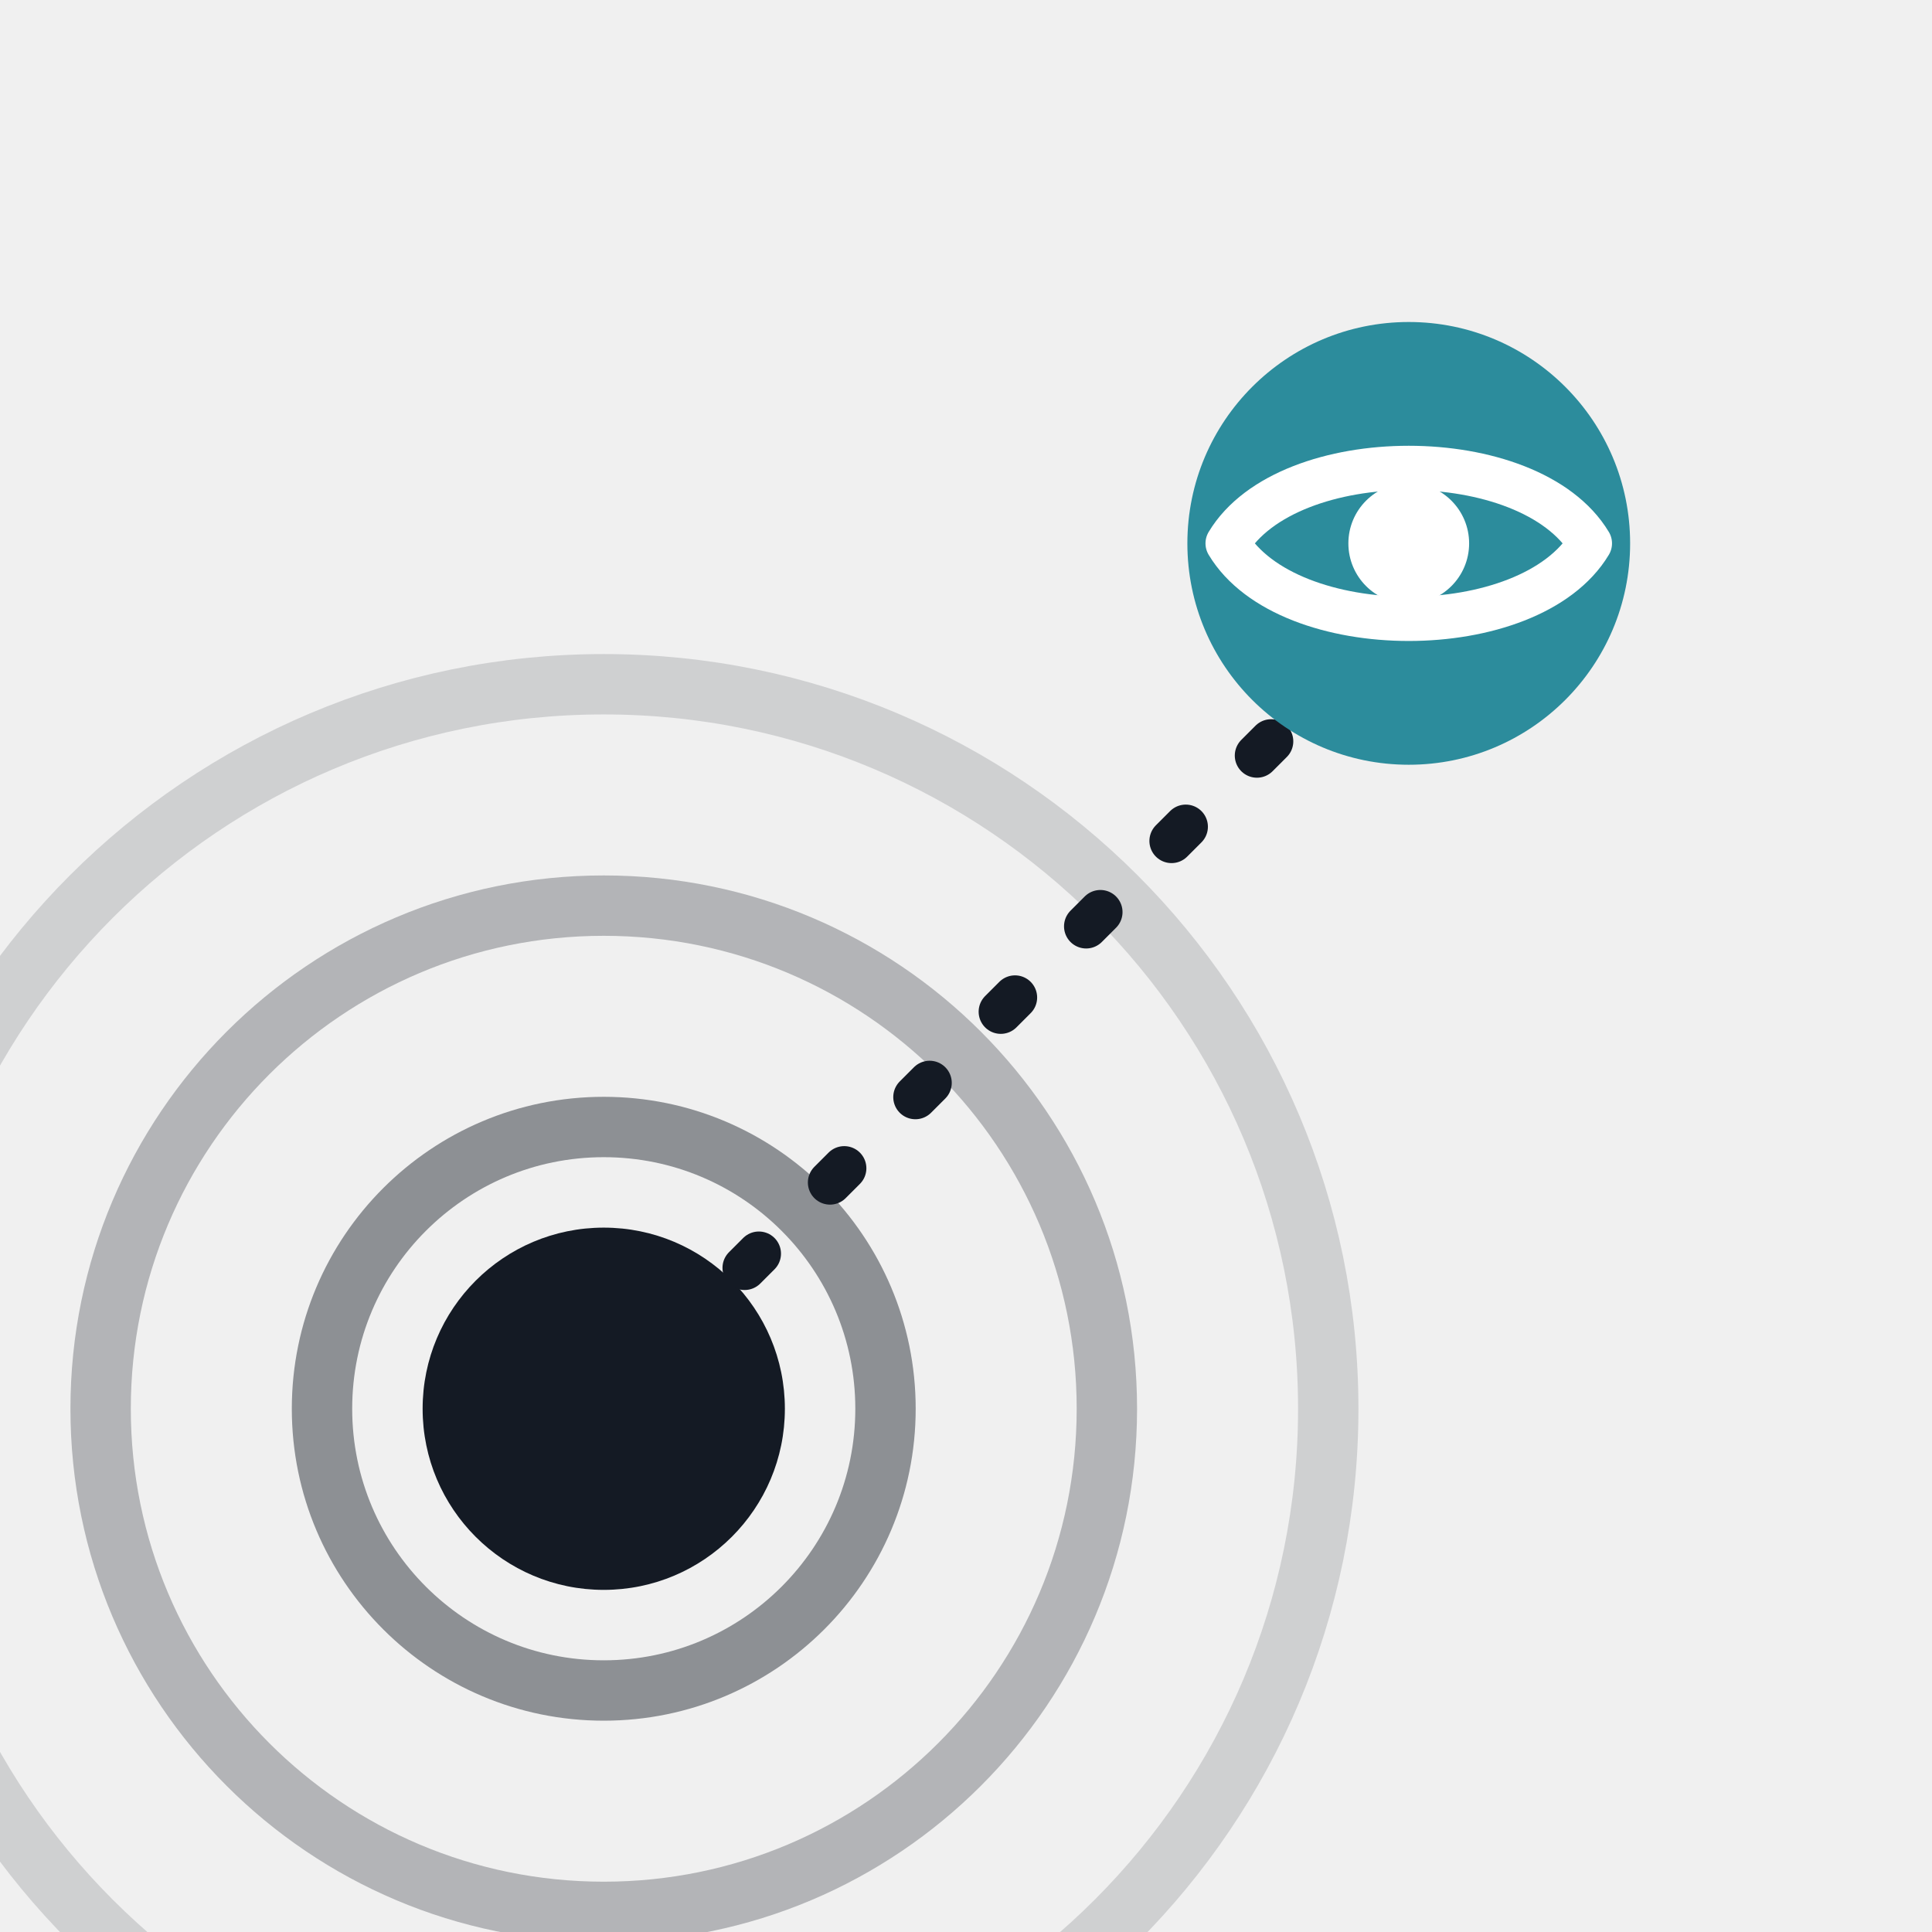
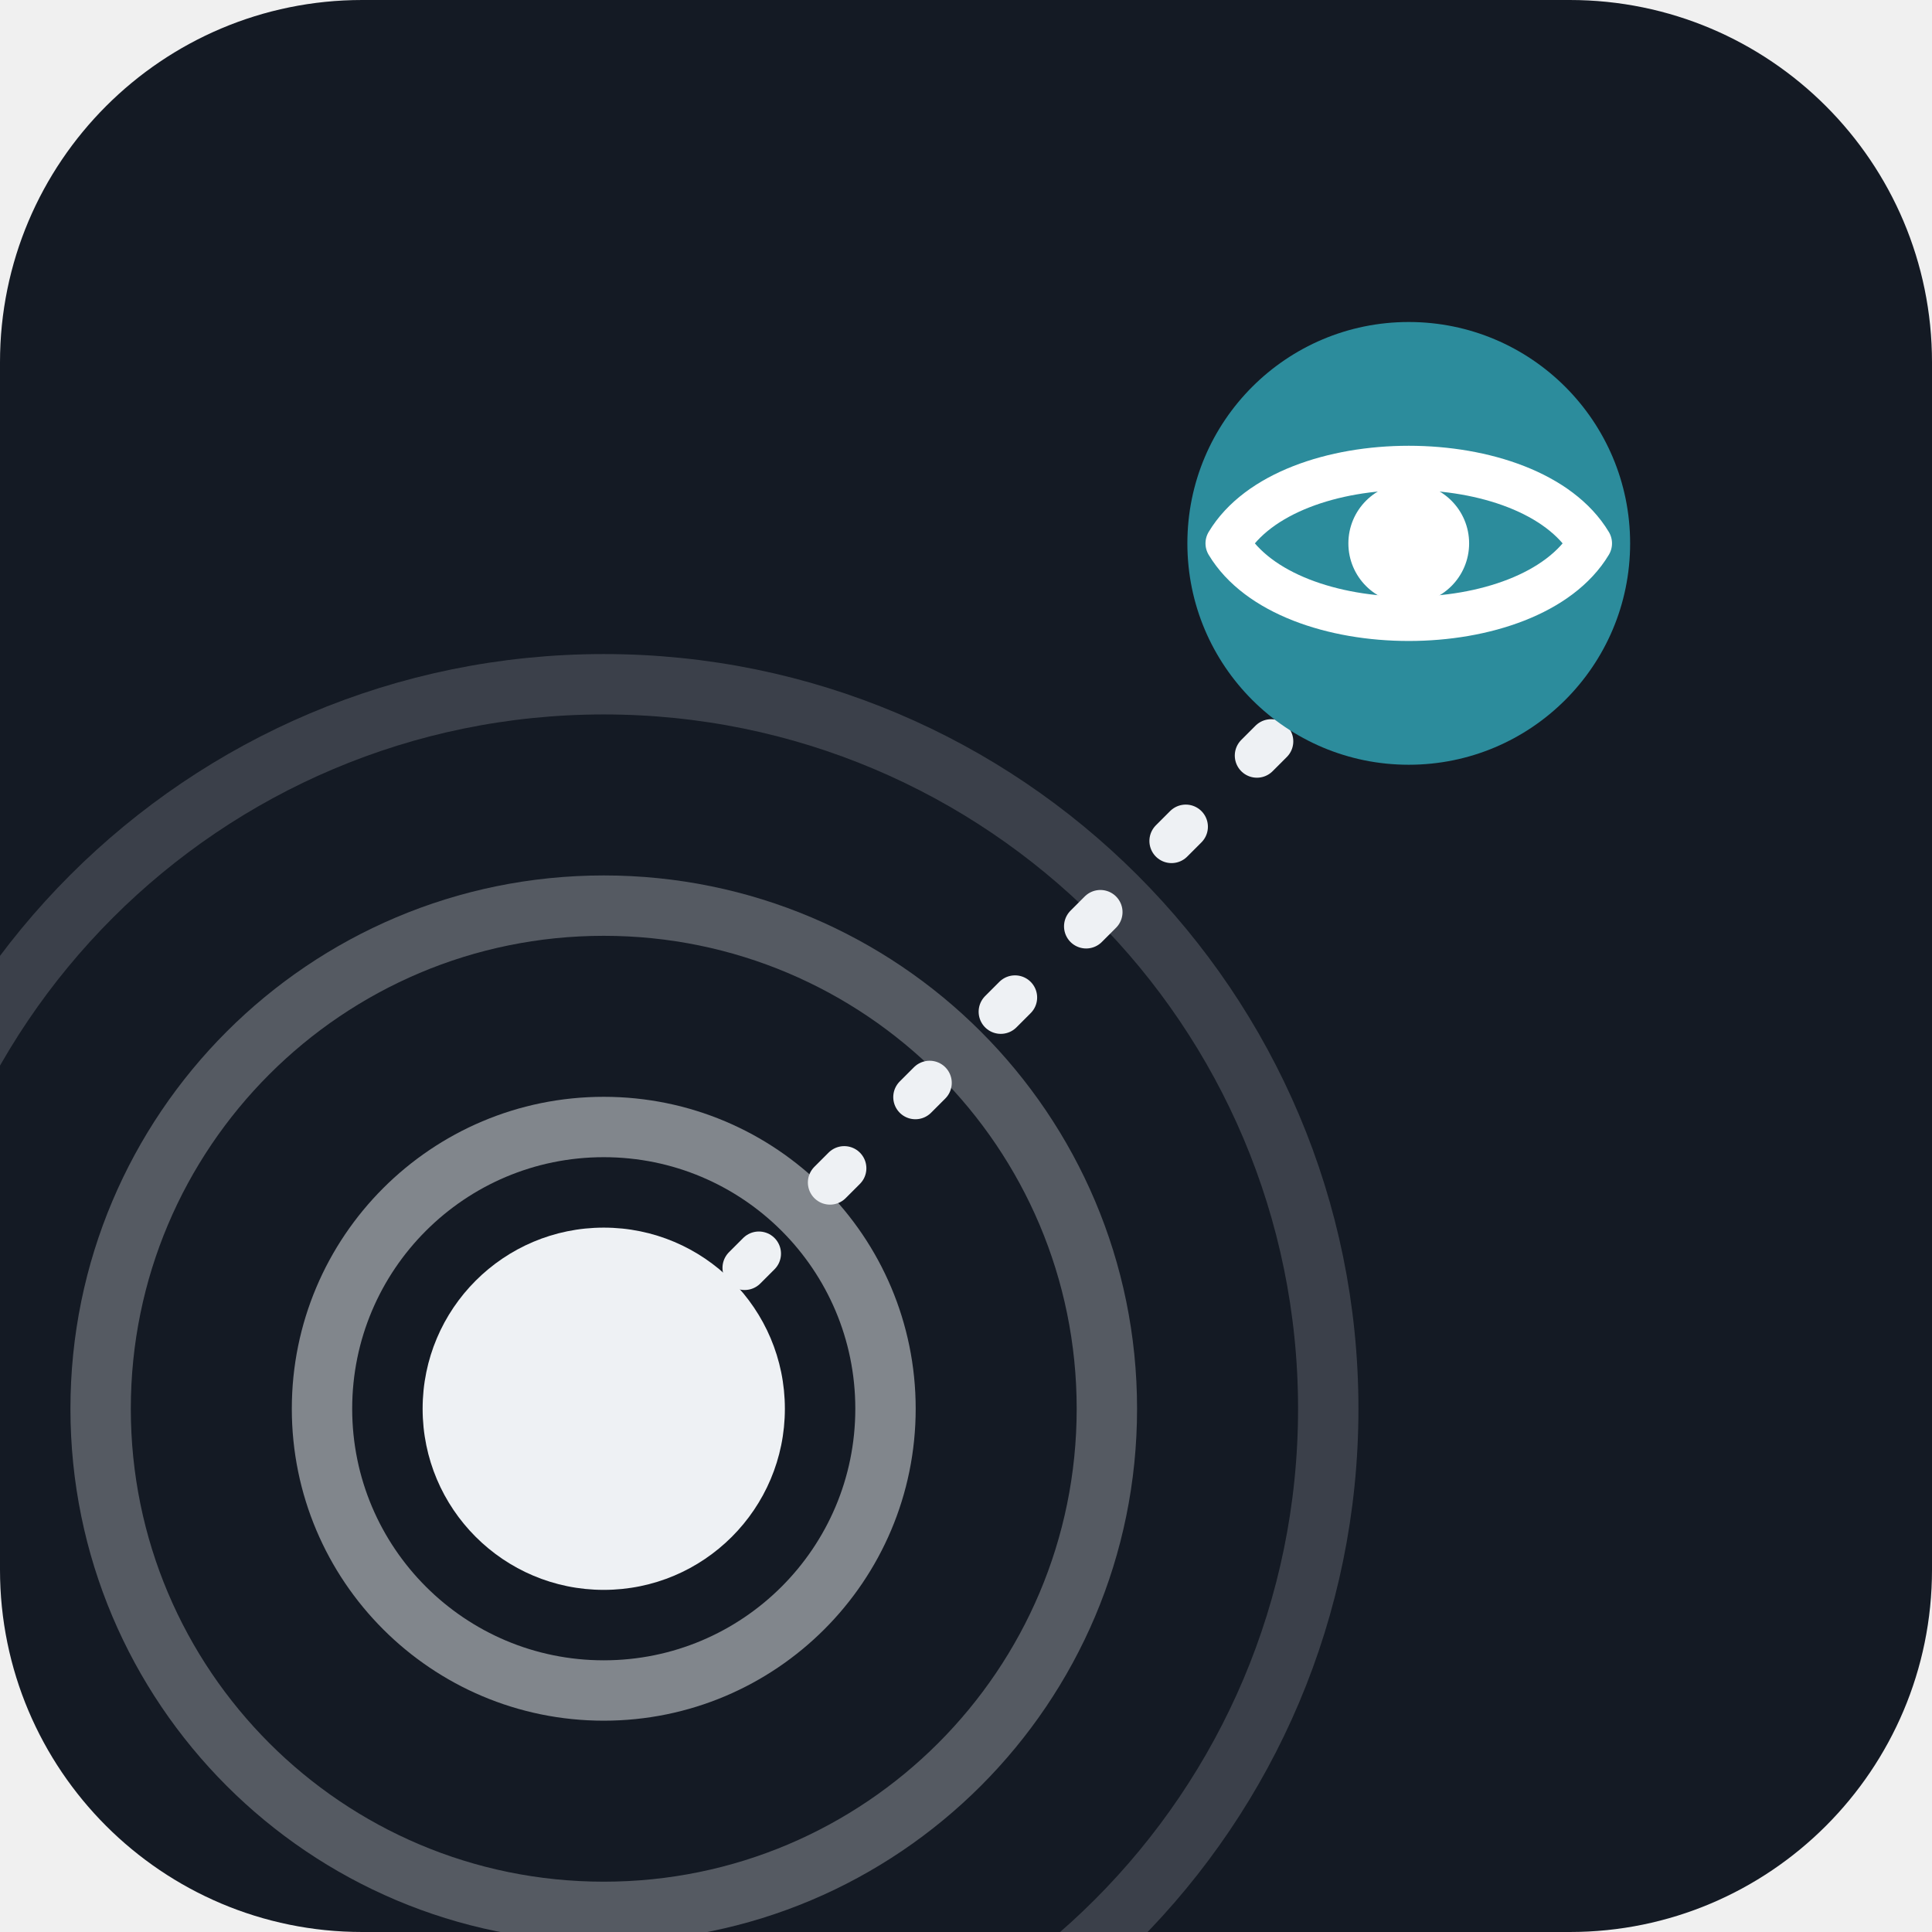
<svg xmlns="http://www.w3.org/2000/svg" viewBox="0 0 96 96">
-   <circle cx="30" cy="70" r="36" stroke="#141a24" stroke-width="3" opacity=".15" fill="none" />
-   <circle cx="30" cy="70" r="25" stroke="#141a24" stroke-width="3" opacity=".28" fill="none" />
-   <circle cx="30" cy="70" r="14" stroke="#141a24" stroke-width="3" opacity=".45" fill="none" />
-   <circle cx="30" cy="70" r="9" fill="#141a24" />
-   <line x1="37" y1="63" x2="64" y2="36" stroke="#141a24" stroke-width="2.2" stroke-dasharray="1 5" stroke-linecap="round" />
-   <circle cx="70" cy="27" r="11" fill="#2c8c9c" />
-   <path d="M61 27 C64 22, 76 22, 79 27 C76 32, 64 32, 61 27 Z" fill="none" stroke="#ffffff" stroke-width="2.2" stroke-linejoin="round" />
-   <circle cx="70" cy="27" r="3" fill="#ffffff" />
+   <defs>
+     <clipPath id="chip-4texecutive">
+       <rect x="0" y="0" width="96" height="96" rx="18" />
+     </clipPath>
+   </defs>
+   <rect width="96" height="96" rx="18" fill="#141a24" />
+   <g clip-path="url(#chip-4texecutive)">
+     <circle cx="30" cy="70" r="36" stroke="#eef1f4" stroke-width="3" opacity=".18" fill="none" />
+     <circle cx="30" cy="70" r="25" stroke="#eef1f4" stroke-width="3" opacity=".3" fill="none" />
+     <circle cx="30" cy="70" r="14" stroke="#eef1f4" stroke-width="3" opacity=".5" fill="none" />
+     <circle cx="30" cy="70" r="9" fill="#eef1f4" />
+     <line x1="37" y1="63" x2="64" y2="36" stroke="#eef1f4" stroke-width="2.2" stroke-dasharray="1 5" stroke-linecap="round" />
+     <circle cx="70" cy="27" r="11" fill="#2c8c9c" />
+     <path d="M61 27 C64 22, 76 22, 79 27 C76 32, 64 32, 61 27 Z" fill="none" stroke="#ffffff" stroke-width="2.2" stroke-linejoin="round" />
+     <circle cx="70" cy="27" r="3" fill="#ffffff" />
+   </g>
</svg>
